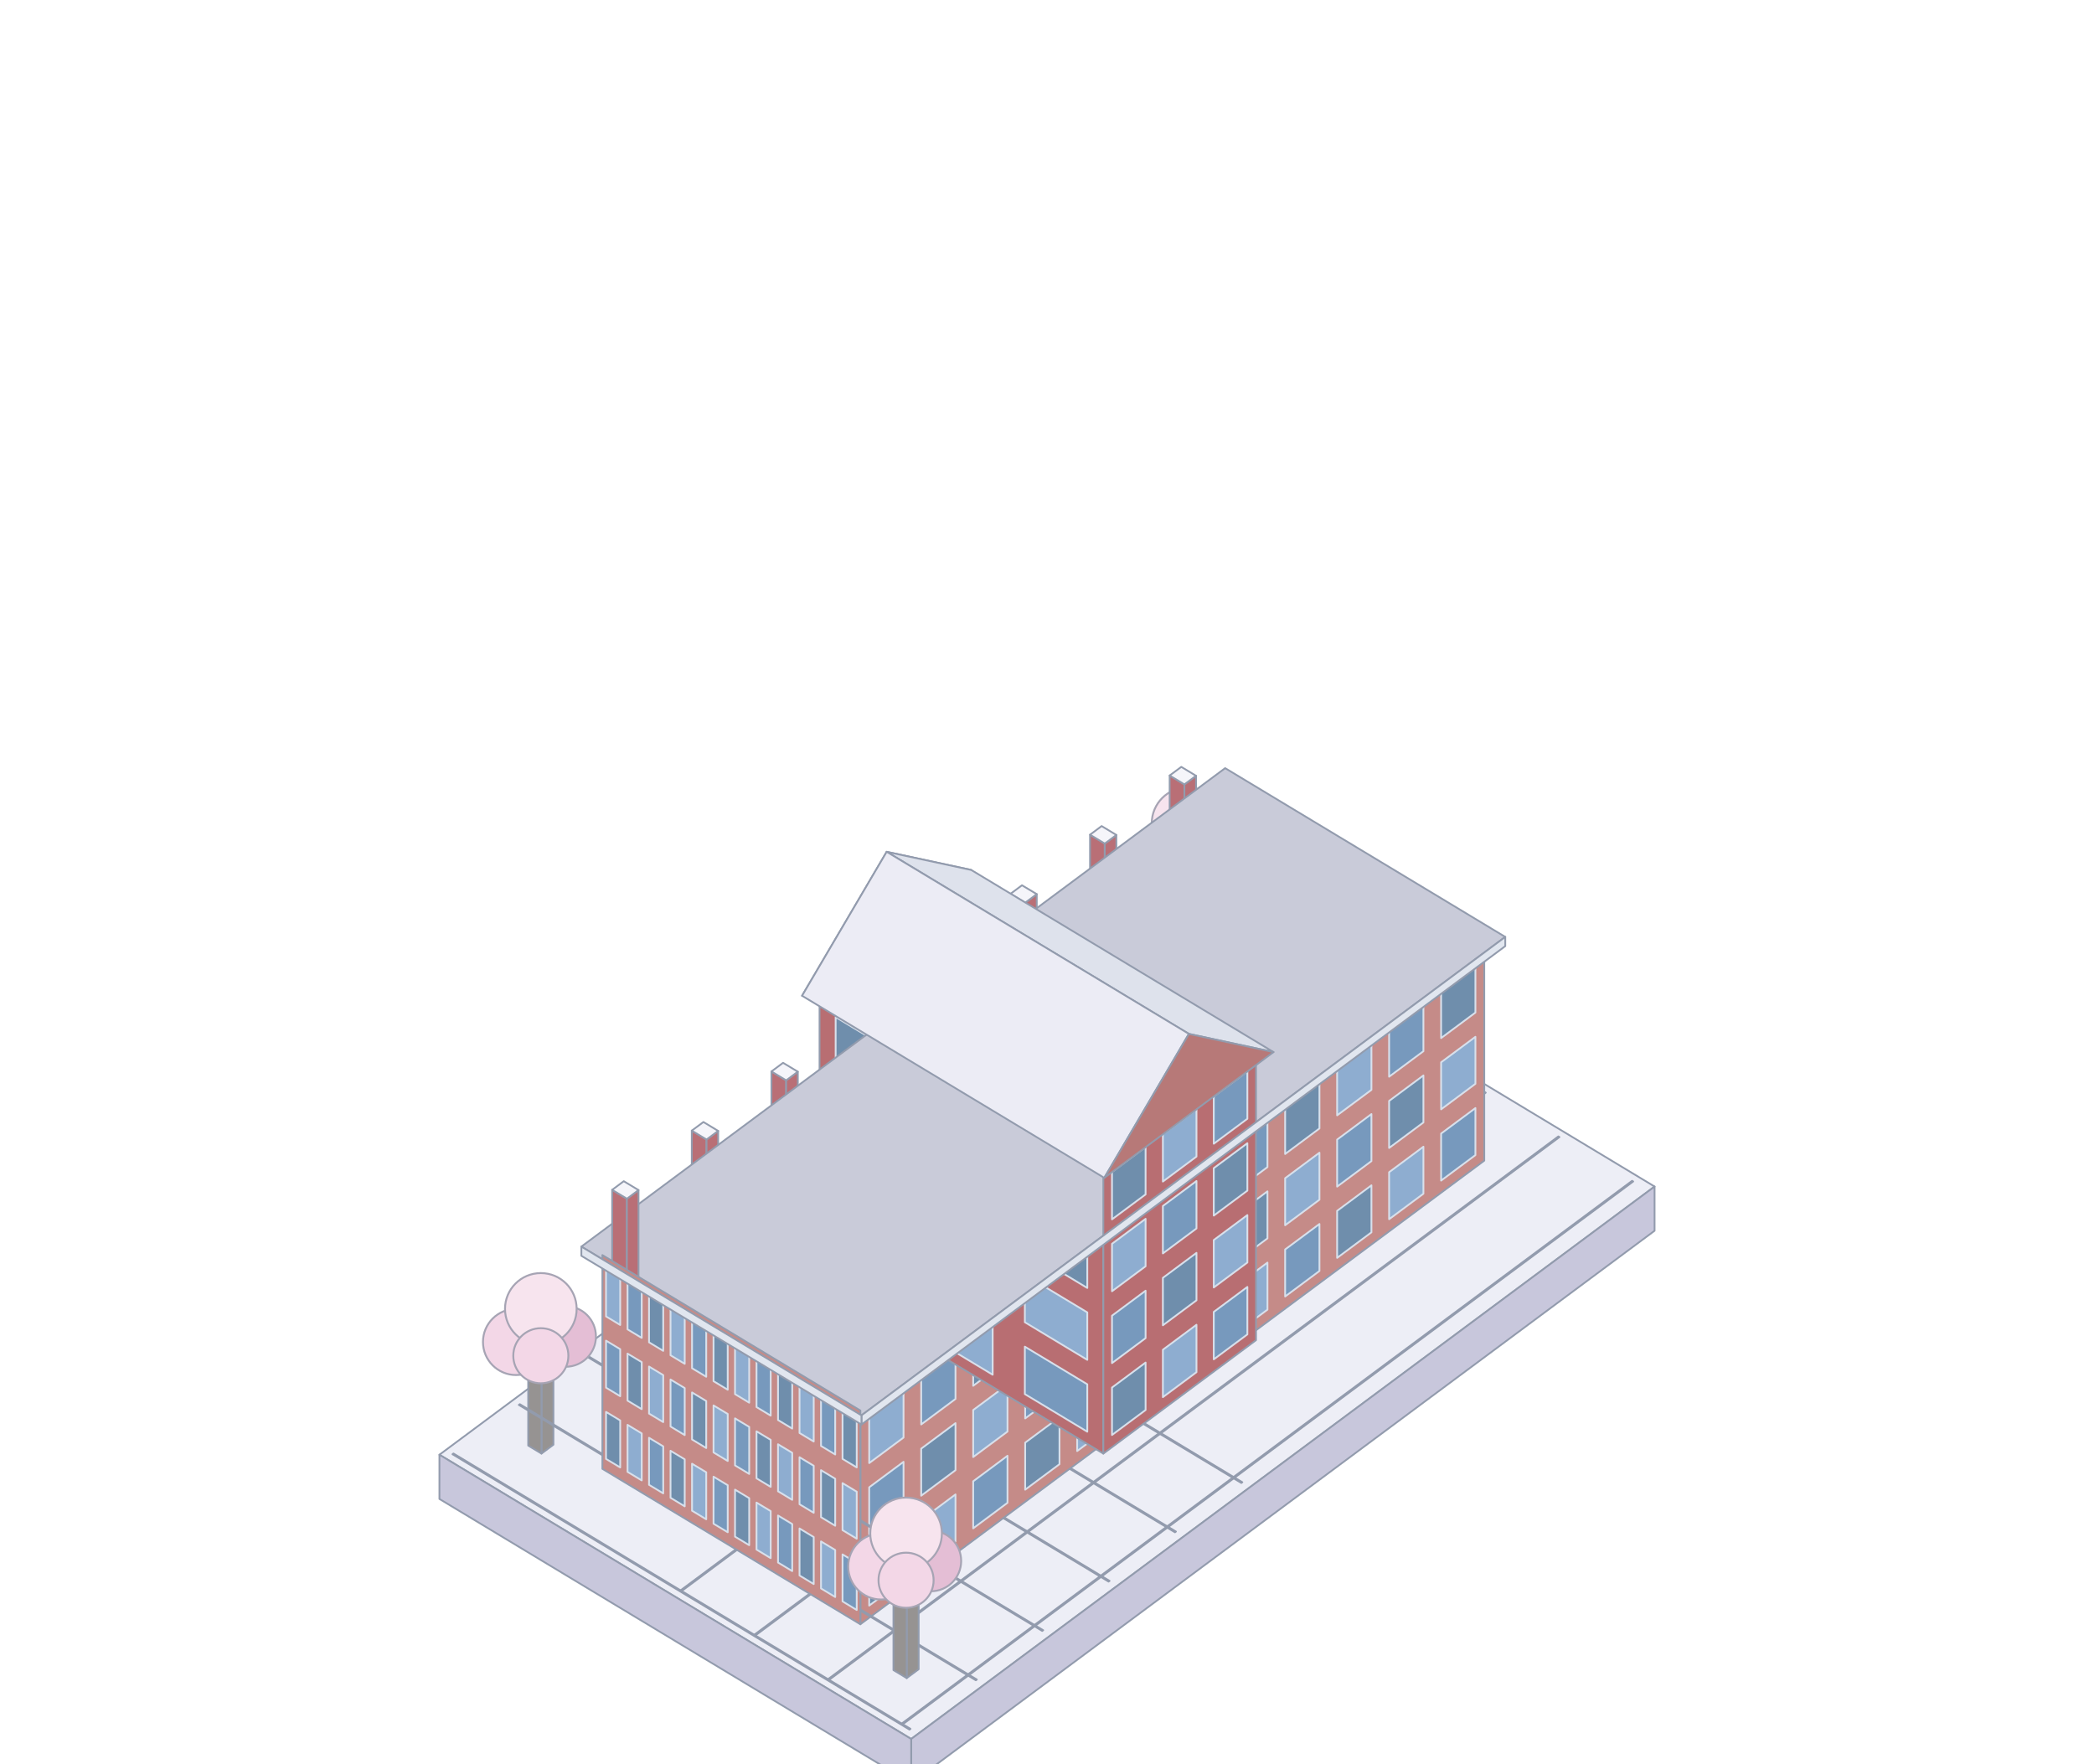
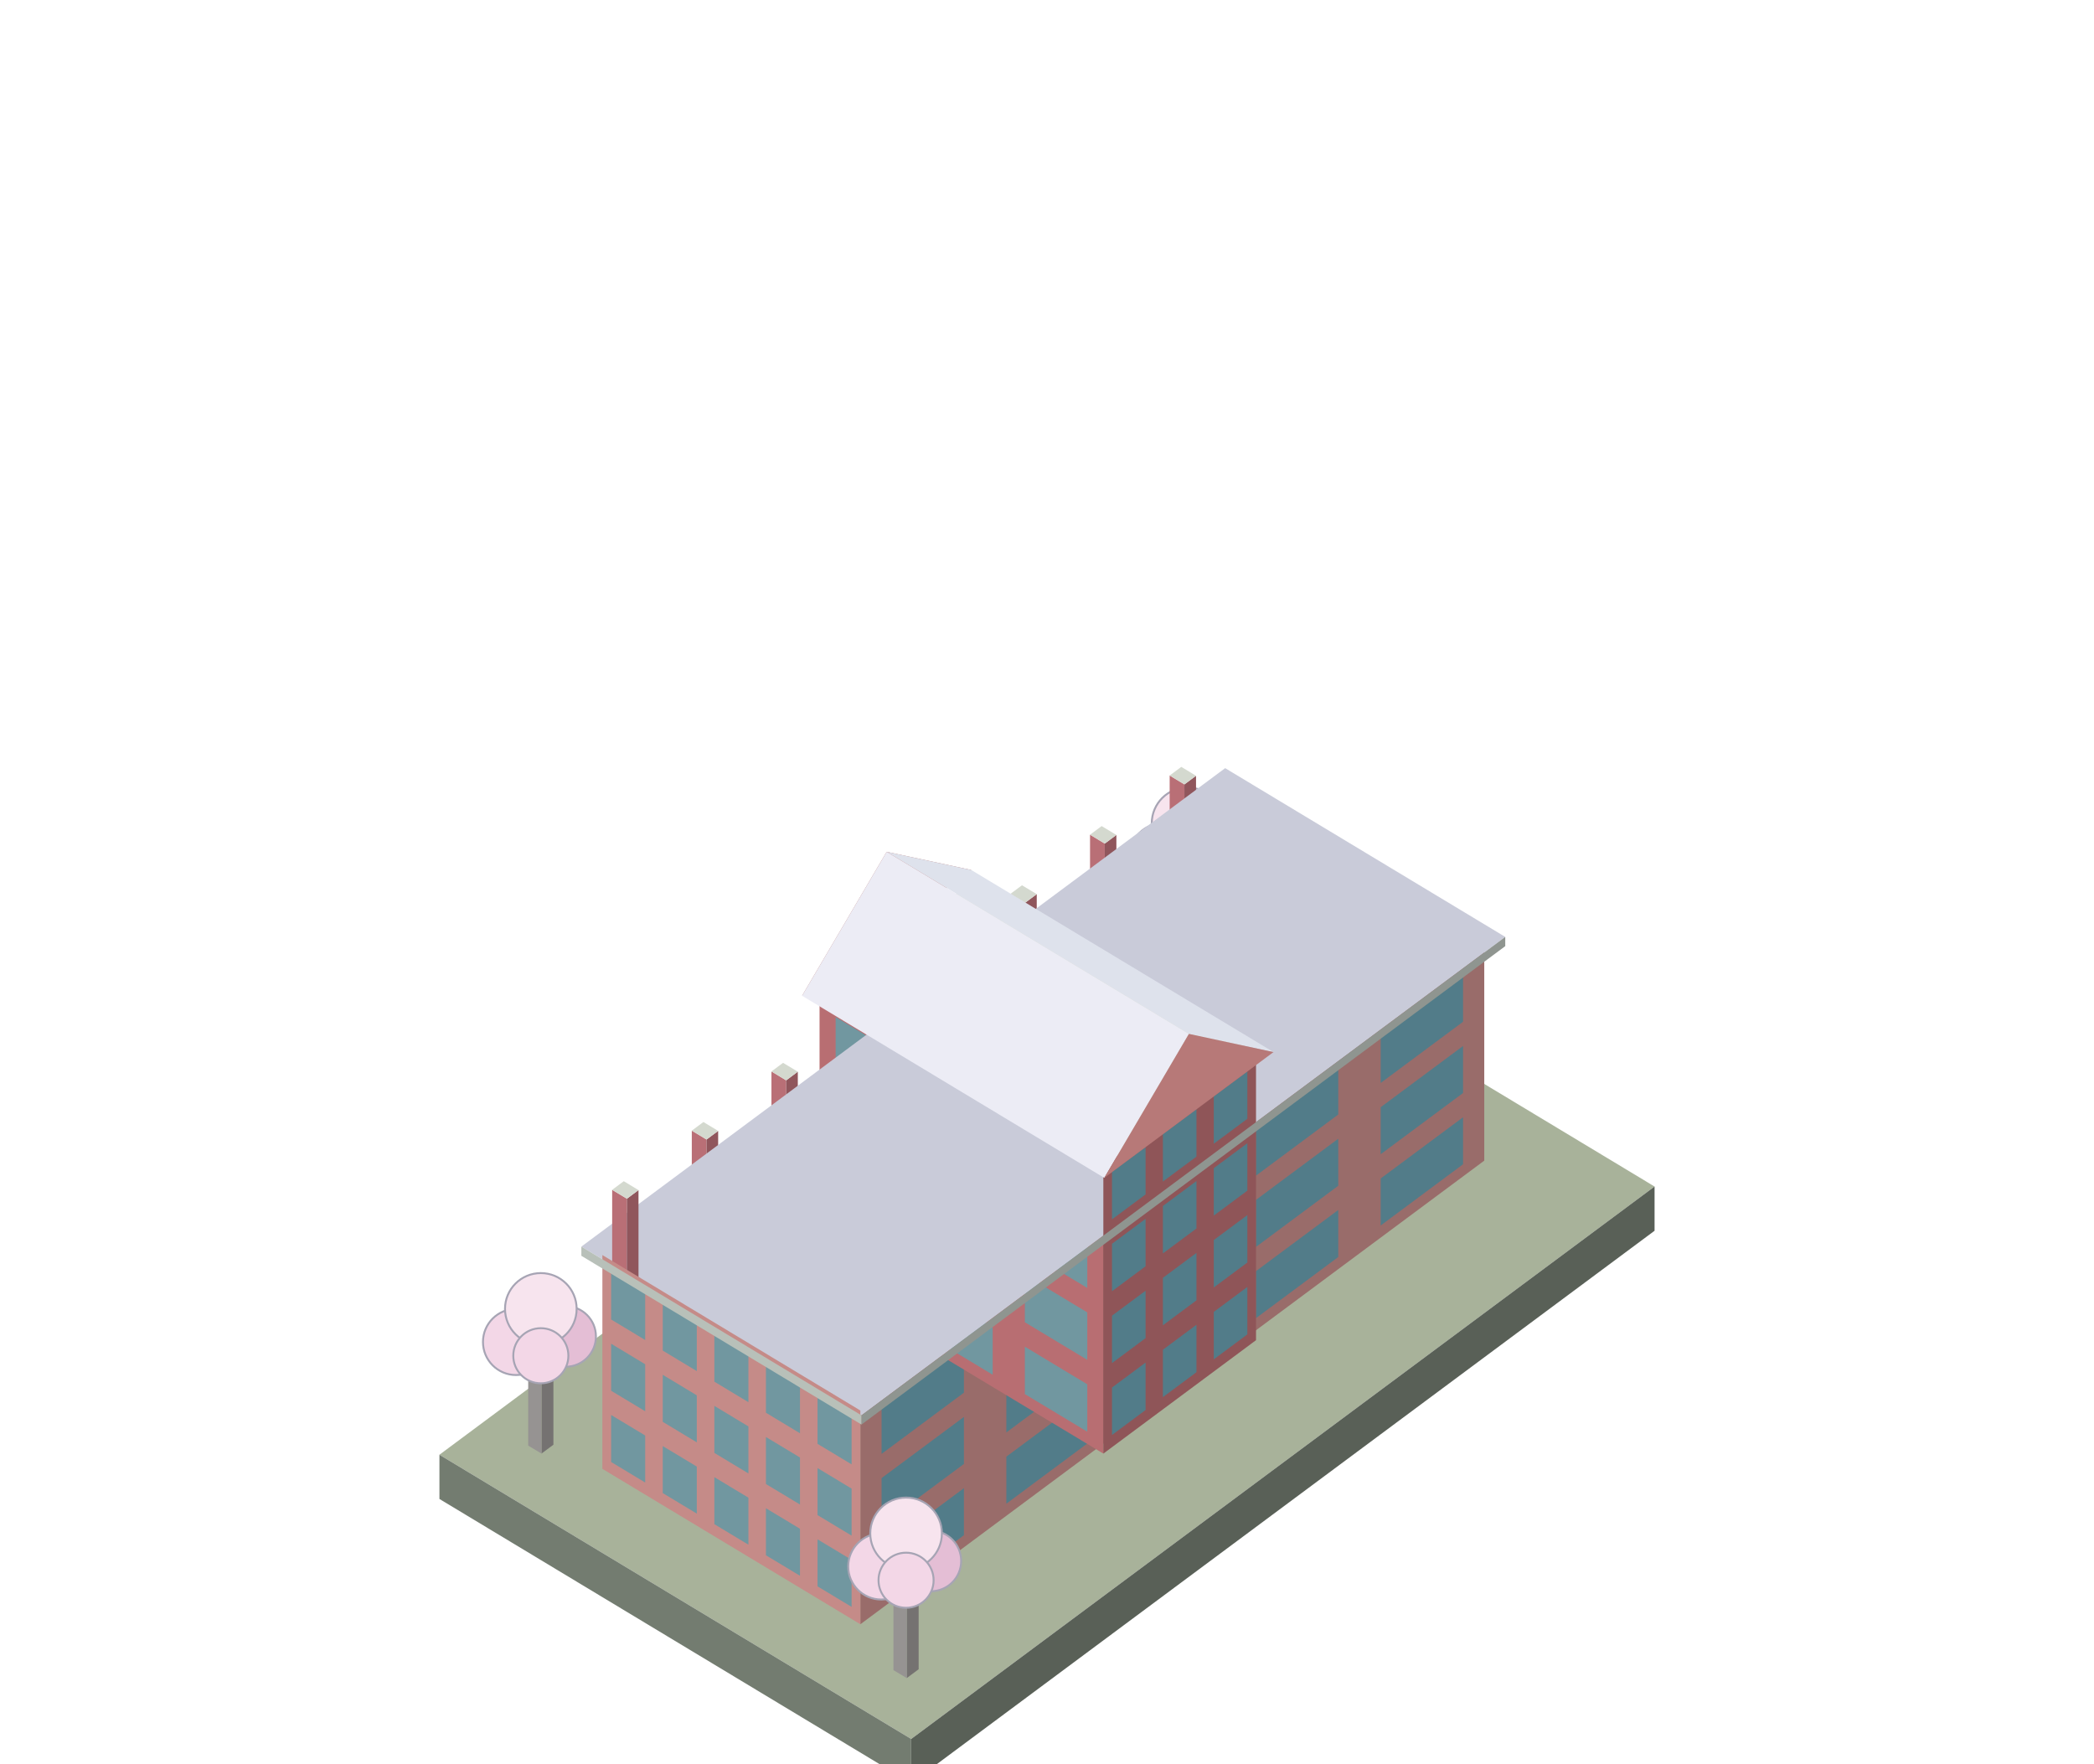
<svg xmlns="http://www.w3.org/2000/svg" width="760" height="640" viewBox="0 0 760 640">
-   <polygon points="435.59,348.10 431.26,351.32 431.26,323.23 435.59,320.01" fill="#969392" stroke="#929bad" stroke-width="0.65" stroke-linejoin="round" />
-   <polygon points="431.26,351.32 426.44,348.42 426.44,320.33 431.26,323.23" fill="#969392" stroke="#929bad" stroke-width="0.65" stroke-linejoin="round" />
-   <polygon points="435.59,320.01 431.26,323.23 426.44,320.33 430.78,317.11" fill="#aaa0a1" stroke="#929bad" stroke-width="0.65" stroke-linejoin="round" />
+   <polygon points="435.59,348.10 431.26,351.32 431.26,323.23 435.59,320.01" fill="#757271" stroke="none" stroke-width="0" stroke-linejoin="round" />
+   <polygon points="431.26,351.32 426.44,348.42 426.44,320.33 431.26,323.23" fill="#969392" stroke="none" stroke-width="0" stroke-linejoin="round" />
+   <polygon points="435.59,320.01 431.26,323.23 426.44,320.33 430.78,317.11" fill="#aaa0a1" stroke="none" stroke-width="0" stroke-linejoin="round" />
  <circle cx="422.02" cy="310.81" r="12" fill="#f3d7e7" stroke="#a6a4b4" stroke-width=".7" />
  <circle cx="440.02" cy="308.81" r="11" fill="#e4bed5" stroke="#a6a4b4" stroke-width=".7" />
  <circle cx="431.02" cy="298.81" r="13" fill="#f7e4ee" stroke="#a6a4b4" stroke-width=".7" />
  <circle cx="431.02" cy="315.81" r="10" fill="#f3d7e7" stroke="#a6a4b4" stroke-width=".7" />
-   <polygon points="595.42,430.55 595.06,430.82 429.19,330.89 429.55,330.62" fill="#d5d9e5" stroke="#929bad" stroke-width="0.65" stroke-linejoin="round" />
-   <polygon points="571.33,448.46 570.97,448.72 405.10,348.79 405.46,348.52" fill="#d5d9e5" stroke="#929bad" stroke-width="0.65" stroke-linejoin="round" />
-   <polygon points="429.87,374.31 424.52,371.09 424.52,281.46 429.87,284.69" fill="#b96f76" stroke="#929bad" stroke-width="0.65" stroke-linejoin="round" />
-   <polygon points="434.09,371.18 429.87,374.31 429.87,284.69 434.09,281.56" fill="#b96f76" stroke="#929bad" stroke-width="0.65" stroke-linejoin="round" />
-   <polygon points="547.25,466.36 546.88,466.63 381.01,366.69 381.38,366.42" fill="#d5d9e5" stroke="#929bad" stroke-width="0.65" stroke-linejoin="round" />
-   <polygon points="432.23,332.10 167.25,529.01 166.85,528.77 431.83,331.86" fill="#d5d9e5" stroke="#929bad" stroke-width="0.65" stroke-linejoin="round" />
-   <polygon points="400.97,395.79 395.62,392.57 395.62,302.95 400.97,306.17" fill="#b96f76" stroke="#929bad" stroke-width="0.65" stroke-linejoin="round" />
-   <polygon points="405.18,392.66 400.97,395.79 400.97,306.17 405.18,303.04" fill="#b96f76" stroke="#929bad" stroke-width="0.65" stroke-linejoin="round" />
-   <polygon points="523.16,484.26 522.80,484.53 356.93,384.59 357.29,384.32" fill="#d5d9e5" stroke="#929bad" stroke-width="0.65" stroke-linejoin="round" />
-   <polygon points="434.09,281.56 429.87,284.69 424.52,281.46 428.74,278.33" fill="#f5f5fa" stroke="#929bad" stroke-width="0.65" stroke-linejoin="round" />
-   <polygon points="458.98,348.22 194.01,545.13 193.60,544.89 458.58,347.97" fill="#d5d9e5" stroke="#929bad" stroke-width="0.65" stroke-linejoin="round" />
-   <polygon points="499.07,502.16 498.71,502.43 332.84,402.49 333.20,402.22" fill="#d5d9e5" stroke="#929bad" stroke-width="0.65" stroke-linejoin="round" />
-   <polygon points="372.06,417.27 366.71,414.05 366.71,324.43 372.06,327.65" fill="#b96f76" stroke="#929bad" stroke-width="0.65" stroke-linejoin="round" />
-   <polygon points="376.28,414.14 372.06,417.27 372.06,327.65 376.28,324.52" fill="#b96f76" stroke="#929bad" stroke-width="0.65" stroke-linejoin="round" />
-   <polygon points="485.73,364.33 220.76,561.25 220.36,561.01 485.33,364.09" fill="#d5d9e5" stroke="#929bad" stroke-width="0.65" stroke-linejoin="round" />
-   <polygon points="405.18,303.04 400.97,306.17 395.62,302.95 399.83,299.81" fill="#f5f5fa" stroke="#929bad" stroke-width="0.65" stroke-linejoin="round" />
-   <polygon points="474.98,520.06 474.62,520.33 308.75,420.39 309.11,420.13" fill="#d5d9e5" stroke="#929bad" stroke-width="0.65" stroke-linejoin="round" />
-   <polygon points="600.51,430.64 330.71,631.14 159.49,527.98 429.29,327.48" fill="#edeef6" stroke="#929bad" stroke-width="0.65" stroke-linejoin="round" />
-   <polygon points="512.49,380.45 247.51,577.37 247.11,577.13 512.09,380.21" fill="#d5d9e5" stroke="#929bad" stroke-width="0.65" stroke-linejoin="round" />
-   <polygon points="450.89,537.96 450.53,538.23 284.66,438.30 285.02,438.03" fill="#d5d9e5" stroke="#929bad" stroke-width="0.65" stroke-linejoin="round" />
-   <polygon points="376.28,324.52 372.06,327.65 366.71,324.43 370.92,321.30" fill="#f5f5fa" stroke="#929bad" stroke-width="0.65" stroke-linejoin="round" />
-   <polygon points="539.24,396.57 274.27,593.49 273.86,593.24 538.84,396.33" fill="#d5d9e5" stroke="#929bad" stroke-width="0.65" stroke-linejoin="round" />
-   <polygon points="426.80,555.86 426.44,556.13 260.57,456.20 260.93,455.93" fill="#d5d9e5" stroke="#929bad" stroke-width="0.65" stroke-linejoin="round" />
-   <polygon points="565.99,412.69 301.02,609.61 300.62,609.36 565.59,412.45" fill="#d5d9e5" stroke="#929bad" stroke-width="0.65" stroke-linejoin="round" />
-   <polygon points="285.34,481.72 279.99,478.50 279.99,388.87 285.34,392.10" fill="#b96f76" stroke="#929bad" stroke-width="0.65" stroke-linejoin="round" />
-   <polygon points="289.56,478.59 285.34,481.72 285.34,392.10 289.56,388.96" fill="#b96f76" stroke="#929bad" stroke-width="0.65" stroke-linejoin="round" />
-   <polygon points="600.51,446.69 330.71,647.19 330.71,631.14 600.51,430.64" fill="#c8c7dc" stroke="#929bad" stroke-width="0.65" stroke-linejoin="round" />
-   <polygon points="402.71,573.76 402.35,574.03 236.48,474.10 236.84,473.83" fill="#d5d9e5" stroke="#929bad" stroke-width="0.65" stroke-linejoin="round" />
-   <polygon points="592.75,428.81 327.77,625.72 327.37,625.48 592.35,428.57" fill="#d5d9e5" stroke="#929bad" stroke-width="0.65" stroke-linejoin="round" />
-   <polygon points="352.52,315.75 321.81,309.15 291.10,361.40" fill="#b77978" stroke="#929bad" stroke-width="0.65" stroke-linejoin="round" />
-   <polygon points="538.70,421.24 312.26,589.51 312.26,511.93 538.70,343.65" fill="#c58b88" stroke="#929bad" stroke-width="0.65" stroke-linejoin="round" />
-   <polygon points="535.49,419.23 523.04,428.48 523.04,411.41 535.49,402.16" fill="#7799bd" stroke="#d8e0eb" stroke-width="0.65" stroke-linejoin="round" />
-   <polygon points="516.62,433.25 504.17,442.50 504.17,425.44 516.62,416.18" fill="#8eadd0" stroke="#d8e0eb" stroke-width="0.65" stroke-linejoin="round" />
-   <polygon points="497.75,447.27 485.30,456.53 485.30,439.46 497.75,430.20" fill="#6f8eac" stroke="#d8e0eb" stroke-width="0.65" stroke-linejoin="round" />
-   <polygon points="478.88,461.29 466.43,470.55 466.43,453.48 478.88,444.23" fill="#7799bd" stroke="#d8e0eb" stroke-width="0.65" stroke-linejoin="round" />
-   <polygon points="460.01,475.32 447.56,484.57 447.56,467.50 460.01,458.25" fill="#8eadd0" stroke="#d8e0eb" stroke-width="0.65" stroke-linejoin="round" />
-   <polygon points="441.14,489.34 428.69,498.60 428.69,481.53 441.14,472.27" fill="#6f8eac" stroke="#d8e0eb" stroke-width="0.65" stroke-linejoin="round" />
-   <polygon points="422.27,503.36 409.82,512.62 409.82,495.55 422.27,486.29" fill="#7799bd" stroke="#d8e0eb" stroke-width="0.65" stroke-linejoin="round" />
-   <polygon points="403.40,517.39 390.95,526.64 390.95,509.57 403.40,500.32" fill="#8eadd0" stroke="#d8e0eb" stroke-width="0.65" stroke-linejoin="round" />
-   <polygon points="384.53,531.41 372.08,540.66 372.08,523.59 384.53,514.34" fill="#6f8eac" stroke="#d8e0eb" stroke-width="0.65" stroke-linejoin="round" />
-   <polygon points="365.66,545.43 353.21,554.69 353.21,537.62 365.66,528.36" fill="#7799bd" stroke="#d8e0eb" stroke-width="0.65" stroke-linejoin="round" />
-   <polygon points="346.79,559.45 334.34,568.71 334.34,551.64 346.79,542.39" fill="#8eadd0" stroke="#d8e0eb" stroke-width="0.65" stroke-linejoin="round" />
-   <polygon points="327.93,573.48 315.47,582.73 315.47,565.66 327.93,556.41" fill="#6f8eac" stroke="#d8e0eb" stroke-width="0.65" stroke-linejoin="round" />
-   <polygon points="535.49,393.36 523.04,402.62 523.04,385.55 535.49,376.30" fill="#8eadd0" stroke="#d8e0eb" stroke-width="0.65" stroke-linejoin="round" />
-   <polygon points="516.62,407.39 504.17,416.64 504.17,399.57 516.62,390.32" fill="#6f8eac" stroke="#d8e0eb" stroke-width="0.65" stroke-linejoin="round" />
-   <polygon points="497.75,421.41 485.30,430.67 485.30,413.60 497.75,404.34" fill="#7799bd" stroke="#d8e0eb" stroke-width="0.65" stroke-linejoin="round" />
-   <polygon points="478.88,435.43 466.43,444.69 466.43,427.62 478.88,418.36" fill="#8eadd0" stroke="#d8e0eb" stroke-width="0.65" stroke-linejoin="round" />
-   <polygon points="460.01,449.46 447.56,458.71 447.56,441.64 460.01,432.39" fill="#6f8eac" stroke="#d8e0eb" stroke-width="0.65" stroke-linejoin="round" />
-   <polygon points="441.14,463.48 428.69,472.73 428.69,455.67 441.14,446.41" fill="#7799bd" stroke="#d8e0eb" stroke-width="0.65" stroke-linejoin="round" />
-   <polygon points="422.27,477.50 409.82,486.76 409.82,469.69 422.27,460.43" fill="#8eadd0" stroke="#d8e0eb" stroke-width="0.65" stroke-linejoin="round" />
-   <polygon points="403.40,491.52 390.95,500.78 390.95,483.71 403.40,474.46" fill="#6f8eac" stroke="#d8e0eb" stroke-width="0.65" stroke-linejoin="round" />
-   <polygon points="384.53,505.55 372.08,514.80 372.08,497.73 384.53,488.48" fill="#7799bd" stroke="#d8e0eb" stroke-width="0.65" stroke-linejoin="round" />
-   <polygon points="365.66,519.57 353.21,528.82 353.21,511.76 365.66,502.50" fill="#8eadd0" stroke="#d8e0eb" stroke-width="0.65" stroke-linejoin="round" />
-   <polygon points="346.79,533.59 334.34,542.85 334.34,525.78 346.79,516.52" fill="#6f8eac" stroke="#d8e0eb" stroke-width="0.65" stroke-linejoin="round" />
-   <polygon points="327.93,547.62 315.47,556.87 315.47,539.80 327.93,530.55" fill="#7799bd" stroke="#d8e0eb" stroke-width="0.65" stroke-linejoin="round" />
-   <polygon points="535.49,367.50 523.04,376.76 523.04,359.69 535.49,350.43" fill="#6f8eac" stroke="#d8e0eb" stroke-width="0.65" stroke-linejoin="round" />
-   <polygon points="516.62,381.53 504.17,390.78 504.17,373.71 516.62,364.46" fill="#7799bd" stroke="#d8e0eb" stroke-width="0.65" stroke-linejoin="round" />
-   <polygon points="497.75,395.55 485.30,404.80 485.30,387.74 497.75,378.48" fill="#8eadd0" stroke="#d8e0eb" stroke-width="0.65" stroke-linejoin="round" />
-   <polygon points="478.88,409.57 466.43,418.83 466.43,401.76 478.88,392.50" fill="#6f8eac" stroke="#d8e0eb" stroke-width="0.65" stroke-linejoin="round" />
-   <polygon points="460.01,423.59 447.56,432.85 447.56,415.78 460.01,406.53" fill="#7799bd" stroke="#d8e0eb" stroke-width="0.65" stroke-linejoin="round" />
-   <polygon points="441.14,437.62 428.69,446.87 428.69,429.80 441.14,420.55" fill="#8eadd0" stroke="#d8e0eb" stroke-width="0.65" stroke-linejoin="round" />
-   <polygon points="422.27,451.64 409.82,460.90 409.82,443.83 422.27,434.57" fill="#6f8eac" stroke="#d8e0eb" stroke-width="0.65" stroke-linejoin="round" />
-   <polygon points="403.40,465.66 390.95,474.92 390.95,457.85 403.40,448.59" fill="#7799bd" stroke="#d8e0eb" stroke-width="0.65" stroke-linejoin="round" />
-   <polygon points="384.53,479.69 372.08,488.94 372.08,471.87 384.53,462.62" fill="#8eadd0" stroke="#d8e0eb" stroke-width="0.65" stroke-linejoin="round" />
-   <polygon points="365.66,493.71 353.21,502.96 353.21,485.89 365.66,476.64" fill="#6f8eac" stroke="#d8e0eb" stroke-width="0.65" stroke-linejoin="round" />
-   <polygon points="346.79,507.73 334.34,516.99 334.34,499.92 346.79,490.66" fill="#7799bd" stroke="#d8e0eb" stroke-width="0.65" stroke-linejoin="round" />
-   <polygon points="327.93,521.75 315.47,531.01 315.47,513.94 327.93,504.69" fill="#8eadd0" stroke="#d8e0eb" stroke-width="0.65" stroke-linejoin="round" />
-   <polygon points="200.86,524.34 196.53,527.56 196.53,499.47 200.86,496.25" fill="#969392" stroke="#929bad" stroke-width="0.65" stroke-linejoin="round" />
-   <polygon points="196.53,527.56 191.71,524.66 191.71,496.57 196.53,499.47" fill="#969392" stroke="#929bad" stroke-width="0.65" stroke-linejoin="round" />
-   <polygon points="256.43,503.20 251.08,499.98 251.08,410.35 256.43,413.58" fill="#b96f76" stroke="#929bad" stroke-width="0.65" stroke-linejoin="round" />
-   <polygon points="260.65,500.07 256.43,503.20 256.43,413.58 260.65,410.45" fill="#b96f76" stroke="#929bad" stroke-width="0.65" stroke-linejoin="round" />
-   <polygon points="400.45,527.57 297.45,465.52 297.45,361.18 400.45,423.24" fill="#b86e72" stroke="#929bad" stroke-width="0.65" stroke-linejoin="round" />
-   <polygon points="394.62,519.62 371.96,505.97 371.96,488.76 394.62,502.41" fill="#7799bd" stroke="#d8e0eb" stroke-width="0.65" stroke-linejoin="round" />
-   <polygon points="360.28,498.94 337.62,485.29 337.62,468.07 360.28,481.72" fill="#8eadd0" stroke="#d8e0eb" stroke-width="0.65" stroke-linejoin="round" />
-   <polygon points="325.95,478.25 303.29,464.60 303.29,447.38 325.95,461.04" fill="#6f8eac" stroke="#d8e0eb" stroke-width="0.65" stroke-linejoin="round" />
-   <polygon points="394.62,493.54 371.96,479.89 371.96,462.67 394.62,476.32" fill="#8eadd0" stroke="#d8e0eb" stroke-width="0.65" stroke-linejoin="round" />
-   <polygon points="360.28,472.85 337.62,459.20 337.62,441.99 360.28,455.64" fill="#6f8eac" stroke="#d8e0eb" stroke-width="0.65" stroke-linejoin="round" />
-   <polygon points="325.95,452.17 303.29,438.52 303.29,421.30 325.95,434.95" fill="#7799bd" stroke="#d8e0eb" stroke-width="0.65" stroke-linejoin="round" />
-   <polygon points="394.62,467.45 371.96,453.80 371.96,436.59 394.62,450.24" fill="#6f8eac" stroke="#d8e0eb" stroke-width="0.65" stroke-linejoin="round" />
-   <polygon points="360.28,446.77 337.62,433.12 337.62,415.90 360.28,429.55" fill="#7799bd" stroke="#d8e0eb" stroke-width="0.65" stroke-linejoin="round" />
-   <polygon points="325.95,426.08 303.29,412.43 303.29,395.22 325.95,408.87" fill="#8eadd0" stroke="#d8e0eb" stroke-width="0.65" stroke-linejoin="round" />
-   <polygon points="394.62,441.37 371.96,427.72 371.96,410.50 394.62,424.15" fill="#7799bd" stroke="#d8e0eb" stroke-width="0.65" stroke-linejoin="round" />
-   <polygon points="360.28,420.68 337.62,407.03 337.62,389.82 360.28,403.47" fill="#8eadd0" stroke="#d8e0eb" stroke-width="0.65" stroke-linejoin="round" />
-   <polygon points="325.95,400.00 303.29,386.35 303.29,369.13 325.95,382.78" fill="#6f8eac" stroke="#d8e0eb" stroke-width="0.65" stroke-linejoin="round" />
-   <polygon points="378.62,591.67 378.26,591.93 212.39,492.00 212.75,491.73" fill="#d5d9e5" stroke="#929bad" stroke-width="0.65" stroke-linejoin="round" />
-   <polygon points="538.70,343.65 312.26,511.93 218.63,455.51 445.06,287.24" fill="#f5f5fa" stroke="#929bad" stroke-width="0.65" stroke-linejoin="round" />
-   <polygon points="546.32,340.04 312.66,513.69 211.00,452.44 444.66,278.79" fill="#c9cbd9" stroke="#929bad" stroke-width="0.65" stroke-linejoin="round" />
-   <polygon points="200.86,496.25 196.53,499.47 191.71,496.57 196.05,493.35" fill="#aaa0a1" stroke="#929bad" stroke-width="0.65" stroke-linejoin="round" />
-   <polygon points="455.86,486.40 400.45,527.57 400.45,423.24 455.86,382.06" fill="#b86e72" stroke="#929bad" stroke-width="0.65" stroke-linejoin="round" />
-   <polygon points="452.72,484.30 440.53,493.36 440.53,476.14 452.72,467.08" fill="#7799bd" stroke="#d8e0eb" stroke-width="0.65" stroke-linejoin="round" />
-   <polygon points="434.25,498.02 422.06,507.08 422.06,489.87 434.25,480.81" fill="#8eadd0" stroke="#d8e0eb" stroke-width="0.65" stroke-linejoin="round" />
-   <polygon points="415.78,511.75 403.59,520.81 403.59,503.59 415.78,494.53" fill="#6f8eac" stroke="#d8e0eb" stroke-width="0.65" stroke-linejoin="round" />
-   <polygon points="452.72,458.22 440.53,467.27 440.53,450.06 452.72,441.00" fill="#8eadd0" stroke="#d8e0eb" stroke-width="0.65" stroke-linejoin="round" />
-   <polygon points="434.25,471.94 422.06,481.00 422.06,463.78 434.25,454.72" fill="#6f8eac" stroke="#d8e0eb" stroke-width="0.65" stroke-linejoin="round" />
-   <polygon points="415.78,485.66 403.59,494.72 403.59,477.51 415.78,468.45" fill="#7799bd" stroke="#d8e0eb" stroke-width="0.65" stroke-linejoin="round" />
-   <polygon points="452.72,432.13 440.53,441.19 440.53,423.97 452.72,414.92" fill="#6f8eac" stroke="#d8e0eb" stroke-width="0.65" stroke-linejoin="round" />
-   <polygon points="434.25,445.86 422.06,454.91 422.06,437.70 434.25,428.64" fill="#7799bd" stroke="#d8e0eb" stroke-width="0.65" stroke-linejoin="round" />
-   <polygon points="415.78,459.58 403.59,468.64 403.59,451.42 415.78,442.36" fill="#8eadd0" stroke="#d8e0eb" stroke-width="0.65" stroke-linejoin="round" />
-   <polygon points="452.72,406.05 440.53,415.10 440.53,397.89 452.72,388.83" fill="#7799bd" stroke="#d8e0eb" stroke-width="0.65" stroke-linejoin="round" />
-   <polygon points="434.25,419.77 422.06,428.83 422.06,411.61 434.25,402.56" fill="#8eadd0" stroke="#d8e0eb" stroke-width="0.65" stroke-linejoin="round" />
-   <polygon points="415.78,433.50 403.59,442.55 403.59,425.34 415.78,416.28" fill="#6f8eac" stroke="#d8e0eb" stroke-width="0.65" stroke-linejoin="round" />
-   <polygon points="289.56,388.96 285.34,392.10 279.99,388.87 284.21,385.74" fill="#f5f5fa" stroke="#929bad" stroke-width="0.65" stroke-linejoin="round" />
+   <polygon points="429.87,374.31 424.52,371.09 424.52,281.46 429.87,284.69" fill="#b96f76" stroke="none" stroke-width="0" stroke-linejoin="round" />
+   <polygon points="434.09,371.18 429.87,374.31 429.87,284.69 434.09,281.56" fill="#90565c" stroke="none" stroke-width="0" stroke-linejoin="round" />
+   <polygon points="400.97,395.79 395.62,392.57 395.62,302.95 400.97,306.17" fill="#b96f76" stroke="none" stroke-width="0" stroke-linejoin="round" />
+   <polygon points="405.18,392.66 400.97,395.79 400.97,306.17 405.18,303.04" fill="#90565c" stroke="none" stroke-width="0" stroke-linejoin="round" />
+   <polygon points="434.09,281.56 429.87,284.69 424.52,281.46 428.74,278.33" fill="#d4d9cf" stroke="none" stroke-width="0" stroke-linejoin="round" />
+   <polygon points="372.06,417.27 366.71,414.05 366.71,324.43 372.06,327.65" fill="#b96f76" stroke="none" stroke-width="0" stroke-linejoin="round" />
+   <polygon points="376.28,414.14 372.06,417.27 372.06,327.65 376.28,324.52" fill="#90565c" stroke="none" stroke-width="0" stroke-linejoin="round" />
+   <polygon points="405.18,303.04 400.97,306.17 395.62,302.95 399.83,299.81" fill="#d4d9cf" stroke="none" stroke-width="0" stroke-linejoin="round" />
+   <polygon points="600.51,430.64 330.71,631.14 159.49,527.98 429.29,327.48" fill="#a8b29a" stroke="none" stroke-width="0" stroke-linejoin="round" />
+   <polygon points="376.28,324.52 372.06,327.65 366.71,324.43 370.92,321.30" fill="#d4d9cf" stroke="none" stroke-width="0" stroke-linejoin="round" />
+   <polygon points="285.34,481.72 279.99,478.50 279.99,388.87 285.34,392.10" fill="#b96f76" stroke="none" stroke-width="0" stroke-linejoin="round" />
+   <polygon points="289.56,478.59 285.34,481.72 285.34,392.10 289.56,388.96" fill="#90565c" stroke="none" stroke-width="0" stroke-linejoin="round" />
+   <polygon points="600.51,446.69 330.71,647.19 330.71,631.14 600.51,430.64" fill="#596057" stroke="none" stroke-width="0" stroke-linejoin="round" />
+   <polygon points="352.52,315.75 321.81,309.15 291.10,361.40" fill="#b77978" stroke="none" stroke-width="0" stroke-linejoin="round" />
+   <polygon points="538.70,421.24 312.26,589.51 312.26,511.93 538.70,343.65" fill="#996c6a" stroke="none" stroke-width="0" stroke-linejoin="round" />
+   <polygon points="531.00,422.56 501.11,444.78 501.11,427.71 531.00,405.50" fill="#527c89" stroke="none" stroke-width="0" stroke-linejoin="round" />
+   <polygon points="485.71,456.22 455.82,478.43 455.82,461.36 485.71,439.15" fill="#527c89" stroke="none" stroke-width="0" stroke-linejoin="round" />
+   <polygon points="440.43,489.87 410.54,512.09 410.54,495.02 440.43,472.80" fill="#527c89" stroke="none" stroke-width="0" stroke-linejoin="round" />
+   <polygon points="395.14,523.53 365.25,545.74 365.25,528.67 395.14,506.46" fill="#527c89" stroke="none" stroke-width="0" stroke-linejoin="round" />
+   <polygon points="349.85,557.18 319.96,579.39 319.96,562.33 349.85,540.11" fill="#527c89" stroke="none" stroke-width="0" stroke-linejoin="round" />
+   <polygon points="531.00,396.70 501.11,418.91 501.11,401.85 531.00,379.63" fill="#527c89" stroke="none" stroke-width="0" stroke-linejoin="round" />
+   <polygon points="485.71,430.36 455.82,452.57 455.82,435.50 485.71,413.29" fill="#527c89" stroke="none" stroke-width="0" stroke-linejoin="round" />
+   <polygon points="440.43,464.01 410.54,486.22 410.54,469.16 440.43,446.94" fill="#527c89" stroke="none" stroke-width="0" stroke-linejoin="round" />
+   <polygon points="395.14,497.67 365.25,519.88 365.25,502.81 395.14,480.60" fill="#527c89" stroke="none" stroke-width="0" stroke-linejoin="round" />
+   <polygon points="349.85,531.32 319.96,553.53 319.96,536.46 349.85,514.25" fill="#527c89" stroke="none" stroke-width="0" stroke-linejoin="round" />
+   <polygon points="531.00,370.84 501.11,393.05 501.11,375.98 531.00,353.77" fill="#527c89" stroke="none" stroke-width="0" stroke-linejoin="round" />
+   <polygon points="485.71,404.50 455.82,426.71 455.82,409.64 485.71,387.43" fill="#527c89" stroke="none" stroke-width="0" stroke-linejoin="round" />
+   <polygon points="440.43,438.15 410.54,460.36 410.54,443.29 440.43,421.08" fill="#527c89" stroke="none" stroke-width="0" stroke-linejoin="round" />
+   <polygon points="395.14,471.80 365.25,494.02 365.25,476.95 395.14,454.74" fill="#527c89" stroke="none" stroke-width="0" stroke-linejoin="round" />
+   <polygon points="349.85,505.46 319.96,527.67 319.96,510.60 349.85,488.39" fill="#527c89" stroke="none" stroke-width="0" stroke-linejoin="round" />
+   <polygon points="200.86,524.34 196.53,527.56 196.53,499.47 200.86,496.25" fill="#757271" stroke="none" stroke-width="0" stroke-linejoin="round" />
+   <polygon points="196.53,527.56 191.71,524.66 191.71,496.57 196.53,499.47" fill="#969392" stroke="none" stroke-width="0" stroke-linejoin="round" />
+   <polygon points="256.43,503.20 251.08,499.98 251.08,410.35 256.43,413.58" fill="#b96f76" stroke="none" stroke-width="0" stroke-linejoin="round" />
+   <polygon points="260.65,500.07 256.43,503.20 256.43,413.58 260.65,410.45" fill="#90565c" stroke="none" stroke-width="0" stroke-linejoin="round" />
+   <polygon points="400.45,527.57 297.45,465.52 297.45,361.18 400.45,423.24" fill="#b86e72" stroke="none" stroke-width="0" stroke-linejoin="round" />
+   <polygon points="394.62,519.62 371.96,505.97 371.96,488.76 394.62,502.41" fill="#7197a0" stroke="none" stroke-width="0" stroke-linejoin="round" />
+   <polygon points="360.28,498.94 337.62,485.29 337.62,468.07 360.28,481.72" fill="#7197a0" stroke="none" stroke-width="0" stroke-linejoin="round" />
+   <polygon points="325.95,478.25 303.29,464.60 303.29,447.38 325.95,461.04" fill="#7197a0" stroke="none" stroke-width="0" stroke-linejoin="round" />
+   <polygon points="394.62,493.54 371.96,479.89 371.96,462.67 394.62,476.32" fill="#7197a0" stroke="none" stroke-width="0" stroke-linejoin="round" />
+   <polygon points="360.28,472.85 337.62,459.20 337.62,441.99 360.28,455.64" fill="#7197a0" stroke="none" stroke-width="0" stroke-linejoin="round" />
+   <polygon points="325.95,452.17 303.29,438.52 303.29,421.30 325.95,434.95" fill="#7197a0" stroke="none" stroke-width="0" stroke-linejoin="round" />
+   <polygon points="394.62,467.45 371.96,453.80 371.96,436.59 394.62,450.24" fill="#7197a0" stroke="none" stroke-width="0" stroke-linejoin="round" />
+   <polygon points="360.28,446.77 337.62,433.12 337.62,415.90 360.28,429.55" fill="#7197a0" stroke="none" stroke-width="0" stroke-linejoin="round" />
+   <polygon points="325.95,426.08 303.29,412.43 303.29,395.22 325.95,408.87" fill="#7197a0" stroke="none" stroke-width="0" stroke-linejoin="round" />
+   <polygon points="394.62,441.37 371.96,427.72 371.96,410.50 394.62,424.15" fill="#7197a0" stroke="none" stroke-width="0" stroke-linejoin="round" />
+   <polygon points="360.28,420.68 337.62,407.03 337.62,389.82 360.28,403.47" fill="#7197a0" stroke="none" stroke-width="0" stroke-linejoin="round" />
+   <polygon points="325.95,400.00 303.29,386.35 303.29,369.13 325.95,382.78" fill="#7197a0" stroke="none" stroke-width="0" stroke-linejoin="round" />
+   <polygon points="538.70,343.65 312.26,511.93 218.63,455.51 445.06,287.24" fill="#d4d9cf" stroke="none" stroke-width="0" stroke-linejoin="round" />
+   <polygon points="546.32,340.04 312.66,513.69 211.00,452.44 444.66,278.79" fill="#c9cbd9" stroke="none" stroke-width="0" stroke-linejoin="round" />
+   <polygon points="200.86,496.25 196.53,499.47 191.71,496.57 196.05,493.35" fill="#aaa0a1" stroke="none" stroke-width="0" stroke-linejoin="round" />
+   <polygon points="455.86,486.40 400.45,527.57 400.45,423.24 455.86,382.06" fill="#8f5558" stroke="none" stroke-width="0" stroke-linejoin="round" />
+   <polygon points="452.72,484.30 440.53,493.36 440.53,476.14 452.72,467.08" fill="#527c89" stroke="none" stroke-width="0" stroke-linejoin="round" />
+   <polygon points="434.25,498.02 422.06,507.08 422.06,489.87 434.25,480.81" fill="#527c89" stroke="none" stroke-width="0" stroke-linejoin="round" />
+   <polygon points="415.78,511.75 403.59,520.81 403.59,503.59 415.78,494.53" fill="#527c89" stroke="none" stroke-width="0" stroke-linejoin="round" />
+   <polygon points="452.72,458.22 440.53,467.27 440.53,450.06 452.72,441.00" fill="#527c89" stroke="none" stroke-width="0" stroke-linejoin="round" />
+   <polygon points="434.25,471.94 422.06,481.00 422.06,463.78 434.25,454.72" fill="#527c89" stroke="none" stroke-width="0" stroke-linejoin="round" />
+   <polygon points="415.78,485.66 403.59,494.72 403.59,477.51 415.78,468.45" fill="#527c89" stroke="none" stroke-width="0" stroke-linejoin="round" />
+   <polygon points="452.72,432.13 440.53,441.19 440.53,423.97 452.72,414.92" fill="#527c89" stroke="none" stroke-width="0" stroke-linejoin="round" />
+   <polygon points="434.25,445.86 422.06,454.91 422.06,437.70 434.25,428.64" fill="#527c89" stroke="none" stroke-width="0" stroke-linejoin="round" />
+   <polygon points="415.78,459.58 403.59,468.64 403.59,451.42 415.78,442.36" fill="#527c89" stroke="none" stroke-width="0" stroke-linejoin="round" />
+   <polygon points="452.72,406.05 440.53,415.10 440.53,397.89 452.72,388.83" fill="#527c89" stroke="none" stroke-width="0" stroke-linejoin="round" />
+   <polygon points="434.25,419.77 422.06,428.83 422.06,411.61 434.25,402.56" fill="#527c89" stroke="none" stroke-width="0" stroke-linejoin="round" />
+   <polygon points="415.78,433.50 403.59,442.55 403.59,425.34 415.78,416.28" fill="#527c89" stroke="none" stroke-width="0" stroke-linejoin="round" />
+   <polygon points="289.56,388.96 285.34,392.10 279.99,388.87 284.21,385.74" fill="#d4d9cf" stroke="none" stroke-width="0" stroke-linejoin="round" />
  <circle cx="187.29" cy="487.05" r="12" fill="#f3d7e7" stroke="#a6a4b4" stroke-width=".7" />
  <circle cx="205.29" cy="485.05" r="11" fill="#e4bed5" stroke="#a6a4b4" stroke-width=".7" />
  <circle cx="196.29" cy="475.05" r="13" fill="#f7e4ee" stroke="#a6a4b4" stroke-width=".7" />
  <circle cx="196.29" cy="492.05" r="10" fill="#f3d7e7" stroke="#a6a4b4" stroke-width=".7" />
-   <polygon points="354.54,609.57 354.17,609.84 188.30,509.90 188.67,509.63" fill="#d5d9e5" stroke="#929bad" stroke-width="0.65" stroke-linejoin="round" />
-   <polygon points="227.53,524.68 222.18,521.46 222.18,431.84 227.53,435.06" fill="#b96f76" stroke="#929bad" stroke-width="0.65" stroke-linejoin="round" />
-   <polygon points="231.74,521.55 227.53,524.68 227.53,435.06 231.74,431.93" fill="#b96f76" stroke="#929bad" stroke-width="0.65" stroke-linejoin="round" />
-   <polygon points="455.86,382.06 400.45,423.24 297.45,361.18 352.86,320.01" fill="#f5f5fa" stroke="#929bad" stroke-width="0.65" stroke-linejoin="round" />
-   <polygon points="462.21,381.84 431.50,375.24 321.81,309.15 352.52,315.75" fill="#dee2ec" stroke="#929bad" stroke-width="0.65" stroke-linejoin="round" />
-   <polygon points="330.71,647.19 159.49,544.03 159.49,527.98 330.71,631.14" fill="#c8c7dc" stroke="#929bad" stroke-width="0.65" stroke-linejoin="round" />
-   <polygon points="546.32,343.39 312.66,517.03 312.66,513.69 546.32,340.04" fill="#e1e6ef" stroke="#929bad" stroke-width="0.65" stroke-linejoin="round" />
-   <polygon points="260.65,410.45 256.43,413.58 251.08,410.35 255.30,407.22" fill="#f5f5fa" stroke="#929bad" stroke-width="0.65" stroke-linejoin="round" />
-   <polygon points="330.45,627.47 330.09,627.74 164.22,527.80 164.58,527.53" fill="#d5d9e5" stroke="#929bad" stroke-width="0.65" stroke-linejoin="round" />
-   <polygon points="431.50,375.24 400.79,427.49 291.10,361.40 321.81,309.15" fill="#ececf5" stroke="#929bad" stroke-width="0.65" stroke-linejoin="round" />
-   <polygon points="312.26,589.51 218.63,533.10 218.63,455.51 312.26,511.93" fill="#c58b88" stroke="#929bad" stroke-width="0.65" stroke-linejoin="round" />
-   <polygon points="310.94,584.32 305.79,581.21 305.79,564.15 310.94,567.25" fill="#7799bd" stroke="#d8e0eb" stroke-width="0.65" stroke-linejoin="round" />
-   <polygon points="303.13,579.62 297.98,576.51 297.98,559.44 303.13,562.55" fill="#8eadd0" stroke="#d8e0eb" stroke-width="0.65" stroke-linejoin="round" />
-   <polygon points="295.33,574.91 290.18,571.81 290.18,554.74 295.33,557.85" fill="#6f8eac" stroke="#d8e0eb" stroke-width="0.65" stroke-linejoin="round" />
-   <polygon points="287.53,570.21 282.38,567.11 282.38,550.04 287.53,553.14" fill="#7799bd" stroke="#d8e0eb" stroke-width="0.65" stroke-linejoin="round" />
-   <polygon points="279.72,565.51 274.57,562.41 274.57,545.34 279.72,548.44" fill="#8eadd0" stroke="#d8e0eb" stroke-width="0.65" stroke-linejoin="round" />
-   <polygon points="271.92,560.81 266.77,557.71 266.77,540.64 271.92,543.74" fill="#6f8eac" stroke="#d8e0eb" stroke-width="0.65" stroke-linejoin="round" />
-   <polygon points="264.12,556.11 258.97,553.01 258.97,535.94 264.12,539.04" fill="#7799bd" stroke="#d8e0eb" stroke-width="0.65" stroke-linejoin="round" />
-   <polygon points="256.32,551.41 251.17,548.30 251.17,531.24 256.32,534.34" fill="#8eadd0" stroke="#d8e0eb" stroke-width="0.65" stroke-linejoin="round" />
-   <polygon points="248.51,546.71 243.36,543.60 243.36,526.54 248.51,529.64" fill="#6f8eac" stroke="#d8e0eb" stroke-width="0.65" stroke-linejoin="round" />
-   <polygon points="240.71,542.01 235.56,538.90 235.56,521.83 240.71,524.94" fill="#7799bd" stroke="#d8e0eb" stroke-width="0.65" stroke-linejoin="round" />
-   <polygon points="232.91,537.30 227.76,534.20 227.76,517.13 232.91,520.24" fill="#8eadd0" stroke="#d8e0eb" stroke-width="0.65" stroke-linejoin="round" />
-   <polygon points="225.10,532.60 219.95,529.50 219.95,512.43 225.10,515.53" fill="#6f8eac" stroke="#d8e0eb" stroke-width="0.65" stroke-linejoin="round" />
-   <polygon points="310.94,558.45 305.79,555.35 305.79,538.28 310.94,541.39" fill="#8eadd0" stroke="#d8e0eb" stroke-width="0.65" stroke-linejoin="round" />
-   <polygon points="303.13,553.75 297.98,550.65 297.98,533.58 303.13,536.69" fill="#6f8eac" stroke="#d8e0eb" stroke-width="0.65" stroke-linejoin="round" />
-   <polygon points="295.33,549.05 290.18,545.95 290.18,528.88 295.33,531.98" fill="#7799bd" stroke="#d8e0eb" stroke-width="0.65" stroke-linejoin="round" />
-   <polygon points="287.53,544.35 282.38,541.25 282.38,524.18 287.53,527.28" fill="#8eadd0" stroke="#d8e0eb" stroke-width="0.65" stroke-linejoin="round" />
-   <polygon points="279.72,539.65 274.57,536.55 274.57,519.48 279.72,522.58" fill="#6f8eac" stroke="#d8e0eb" stroke-width="0.65" stroke-linejoin="round" />
-   <polygon points="271.92,534.95 266.77,531.85 266.77,514.78 271.92,517.88" fill="#7799bd" stroke="#d8e0eb" stroke-width="0.65" stroke-linejoin="round" />
-   <polygon points="264.12,530.25 258.97,527.14 258.97,510.08 264.12,513.18" fill="#8eadd0" stroke="#d8e0eb" stroke-width="0.65" stroke-linejoin="round" />
-   <polygon points="256.32,525.55 251.17,522.44 251.17,505.37 256.32,508.48" fill="#6f8eac" stroke="#d8e0eb" stroke-width="0.65" stroke-linejoin="round" />
-   <polygon points="248.51,520.85 243.36,517.74 243.36,500.67 248.51,503.78" fill="#7799bd" stroke="#d8e0eb" stroke-width="0.65" stroke-linejoin="round" />
-   <polygon points="240.71,516.14 235.56,513.04 235.56,495.97 240.71,499.08" fill="#8eadd0" stroke="#d8e0eb" stroke-width="0.65" stroke-linejoin="round" />
-   <polygon points="232.91,511.44 227.76,508.34 227.76,491.27 232.91,494.37" fill="#6f8eac" stroke="#d8e0eb" stroke-width="0.65" stroke-linejoin="round" />
-   <polygon points="225.10,506.74 219.95,503.64 219.95,486.57 225.10,489.67" fill="#7799bd" stroke="#d8e0eb" stroke-width="0.65" stroke-linejoin="round" />
-   <polygon points="310.94,532.59 305.79,529.49 305.79,512.42 310.94,515.52" fill="#6f8eac" stroke="#d8e0eb" stroke-width="0.65" stroke-linejoin="round" />
-   <polygon points="303.13,527.89 297.98,524.79 297.98,507.72 303.13,510.82" fill="#7799bd" stroke="#d8e0eb" stroke-width="0.65" stroke-linejoin="round" />
-   <polygon points="295.33,523.19 290.18,520.09 290.18,503.02 295.33,506.12" fill="#8eadd0" stroke="#d8e0eb" stroke-width="0.65" stroke-linejoin="round" />
-   <polygon points="287.53,518.49 282.38,515.39 282.38,498.32 287.53,501.42" fill="#6f8eac" stroke="#d8e0eb" stroke-width="0.65" stroke-linejoin="round" />
-   <polygon points="279.72,513.79 274.57,510.69 274.57,493.62 279.72,496.72" fill="#7799bd" stroke="#d8e0eb" stroke-width="0.65" stroke-linejoin="round" />
-   <polygon points="271.92,509.09 266.77,505.98 266.77,488.92 271.92,492.02" fill="#8eadd0" stroke="#d8e0eb" stroke-width="0.65" stroke-linejoin="round" />
-   <polygon points="264.12,504.39 258.97,501.28 258.97,484.21 264.12,487.32" fill="#6f8eac" stroke="#d8e0eb" stroke-width="0.65" stroke-linejoin="round" />
-   <polygon points="256.32,499.68 251.17,496.58 251.17,479.51 256.32,482.62" fill="#7799bd" stroke="#d8e0eb" stroke-width="0.65" stroke-linejoin="round" />
-   <polygon points="248.51,494.98 243.36,491.88 243.36,474.81 248.51,477.92" fill="#8eadd0" stroke="#d8e0eb" stroke-width="0.65" stroke-linejoin="round" />
-   <polygon points="240.71,490.28 235.56,487.18 235.56,470.11 240.71,473.21" fill="#6f8eac" stroke="#d8e0eb" stroke-width="0.65" stroke-linejoin="round" />
-   <polygon points="232.91,485.58 227.76,482.48 227.76,465.41 232.91,468.51" fill="#7799bd" stroke="#d8e0eb" stroke-width="0.65" stroke-linejoin="round" />
-   <polygon points="225.10,480.88 219.95,477.78 219.95,460.71 225.10,463.81" fill="#8eadd0" stroke="#d8e0eb" stroke-width="0.65" stroke-linejoin="round" />
-   <polygon points="231.74,431.93 227.53,435.06 222.18,431.84 226.39,428.70" fill="#f5f5fa" stroke="#929bad" stroke-width="0.65" stroke-linejoin="round" />
-   <polygon points="462.21,381.84 400.79,427.49 431.50,375.24" fill="#b77978" stroke="#929bad" stroke-width="0.65" stroke-linejoin="round" />
-   <polygon points="333.42,605.83 329.09,609.05 329.09,580.96 333.42,577.74" fill="#969392" stroke="#929bad" stroke-width="0.65" stroke-linejoin="round" />
-   <polygon points="329.09,609.05 324.27,606.15 324.27,578.06 329.09,580.96" fill="#969392" stroke="#929bad" stroke-width="0.65" stroke-linejoin="round" />
-   <polygon points="312.66,517.03 211.00,455.78 211.00,452.44 312.66,513.69" fill="#e1e6ef" stroke="#929bad" stroke-width="0.65" stroke-linejoin="round" />
-   <polygon points="333.42,577.74 329.09,580.96 324.27,578.06 328.61,574.83" fill="#aaa0a1" stroke="#929bad" stroke-width="0.65" stroke-linejoin="round" />
+   <polygon points="227.53,524.68 222.18,521.46 222.18,431.84 227.53,435.06" fill="#b96f76" stroke="none" stroke-width="0" stroke-linejoin="round" />
+   <polygon points="231.74,521.55 227.53,524.68 227.53,435.06 231.74,431.93" fill="#90565c" stroke="none" stroke-width="0" stroke-linejoin="round" />
+   <polygon points="455.86,382.06 400.45,423.24 297.45,361.18 352.86,320.01" fill="#d4d9cf" stroke="none" stroke-width="0" stroke-linejoin="round" />
+   <polygon points="462.21,381.84 431.50,375.24 321.81,309.15 352.52,315.75" fill="#dee2ec" stroke="none" stroke-width="0" stroke-linejoin="round" />
+   <polygon points="330.71,647.19 159.49,544.03 159.49,527.98 330.71,631.14" fill="#737c70" stroke="none" stroke-width="0" stroke-linejoin="round" />
+   <polygon points="546.32,343.39 312.66,517.03 312.66,513.69 546.32,340.04" fill="#8f9590" stroke="none" stroke-width="0" stroke-linejoin="round" />
+   <polygon points="260.65,410.45 256.43,413.58 251.08,410.35 255.30,407.22" fill="#d4d9cf" stroke="none" stroke-width="0" stroke-linejoin="round" />
+   <polygon points="431.50,375.24 400.79,427.49 291.10,361.40 321.81,309.15" fill="#ececf5" stroke="none" stroke-width="0" stroke-linejoin="round" />
+   <polygon points="312.26,589.51 218.63,533.10 218.63,455.51 312.26,511.93" fill="#c58b88" stroke="none" stroke-width="0" stroke-linejoin="round" />
+   <polygon points="309.08,583.20 296.72,575.75 296.72,558.68 309.08,566.13" fill="#7197a0" stroke="none" stroke-width="0" stroke-linejoin="round" />
+   <polygon points="290.35,571.91 277.99,564.47 277.99,547.40 290.35,554.85" fill="#7197a0" stroke="none" stroke-width="0" stroke-linejoin="round" />
+   <polygon points="271.63,560.63 259.27,553.18 259.27,536.12 271.63,543.56" fill="#7197a0" stroke="none" stroke-width="0" stroke-linejoin="round" />
+   <polygon points="252.90,549.35 240.54,541.90 240.54,524.83 252.90,532.28" fill="#7197a0" stroke="none" stroke-width="0" stroke-linejoin="round" />
+   <polygon points="234.17,538.07 221.81,530.62 221.81,513.55 234.17,521.00" fill="#7197a0" stroke="none" stroke-width="0" stroke-linejoin="round" />
+   <polygon points="309.08,557.34 296.72,549.89 296.72,532.82 309.08,540.27" fill="#7197a0" stroke="none" stroke-width="0" stroke-linejoin="round" />
+   <polygon points="290.35,546.05 277.99,538.61 277.99,521.54 290.35,528.98" fill="#7197a0" stroke="none" stroke-width="0" stroke-linejoin="round" />
+   <polygon points="271.63,534.77 259.27,527.32 259.27,510.25 271.63,517.70" fill="#7197a0" stroke="none" stroke-width="0" stroke-linejoin="round" />
+   <polygon points="252.90,523.49 240.54,516.04 240.54,498.97 252.90,506.42" fill="#7197a0" stroke="none" stroke-width="0" stroke-linejoin="round" />
+   <polygon points="234.17,512.20 221.81,504.76 221.81,487.69 234.17,495.14" fill="#7197a0" stroke="none" stroke-width="0" stroke-linejoin="round" />
+   <polygon points="309.08,531.47 296.72,524.03 296.72,506.96 309.08,514.41" fill="#7197a0" stroke="none" stroke-width="0" stroke-linejoin="round" />
+   <polygon points="290.35,520.19 277.99,512.74 277.99,495.68 290.35,503.12" fill="#7197a0" stroke="none" stroke-width="0" stroke-linejoin="round" />
+   <polygon points="271.63,508.91 259.27,501.46 259.27,484.39 271.63,491.84" fill="#7197a0" stroke="none" stroke-width="0" stroke-linejoin="round" />
+   <polygon points="252.90,497.63 240.54,490.18 240.54,473.11 252.90,480.56" fill="#7197a0" stroke="none" stroke-width="0" stroke-linejoin="round" />
+   <polygon points="234.17,486.34 221.81,478.90 221.81,461.83 234.17,469.27" fill="#7197a0" stroke="none" stroke-width="0" stroke-linejoin="round" />
+   <polygon points="231.74,431.93 227.53,435.06 222.18,431.84 226.39,428.70" fill="#d4d9cf" stroke="none" stroke-width="0" stroke-linejoin="round" />
+   <polygon points="462.21,381.84 400.79,427.49 431.50,375.24" fill="#b77978" stroke="none" stroke-width="0" stroke-linejoin="round" />
+   <polygon points="333.42,605.83 329.09,609.05 329.09,580.96 333.42,577.74" fill="#757271" stroke="none" stroke-width="0" stroke-linejoin="round" />
+   <polygon points="329.09,609.05 324.27,606.15 324.27,578.06 329.09,580.96" fill="#969392" stroke="none" stroke-width="0" stroke-linejoin="round" />
+   <polygon points="312.66,517.03 211.00,455.78 211.00,452.44 312.66,513.69" fill="#b8c0b9" stroke="none" stroke-width="0" stroke-linejoin="round" />
+   <polygon points="333.42,577.74 329.09,580.96 324.27,578.06 328.61,574.83" fill="#aaa0a1" stroke="none" stroke-width="0" stroke-linejoin="round" />
  <circle cx="319.85" cy="568.53" r="12" fill="#f3d7e7" stroke="#a6a4b4" stroke-width=".7" />
  <circle cx="337.85" cy="566.53" r="11" fill="#e4bed5" stroke="#a6a4b4" stroke-width=".7" />
  <circle cx="328.85" cy="556.53" r="13" fill="#f7e4ee" stroke="#a6a4b4" stroke-width=".7" />
  <circle cx="328.85" cy="573.53" r="10" fill="#f3d7e7" stroke="#a6a4b4" stroke-width=".7" />
</svg>
